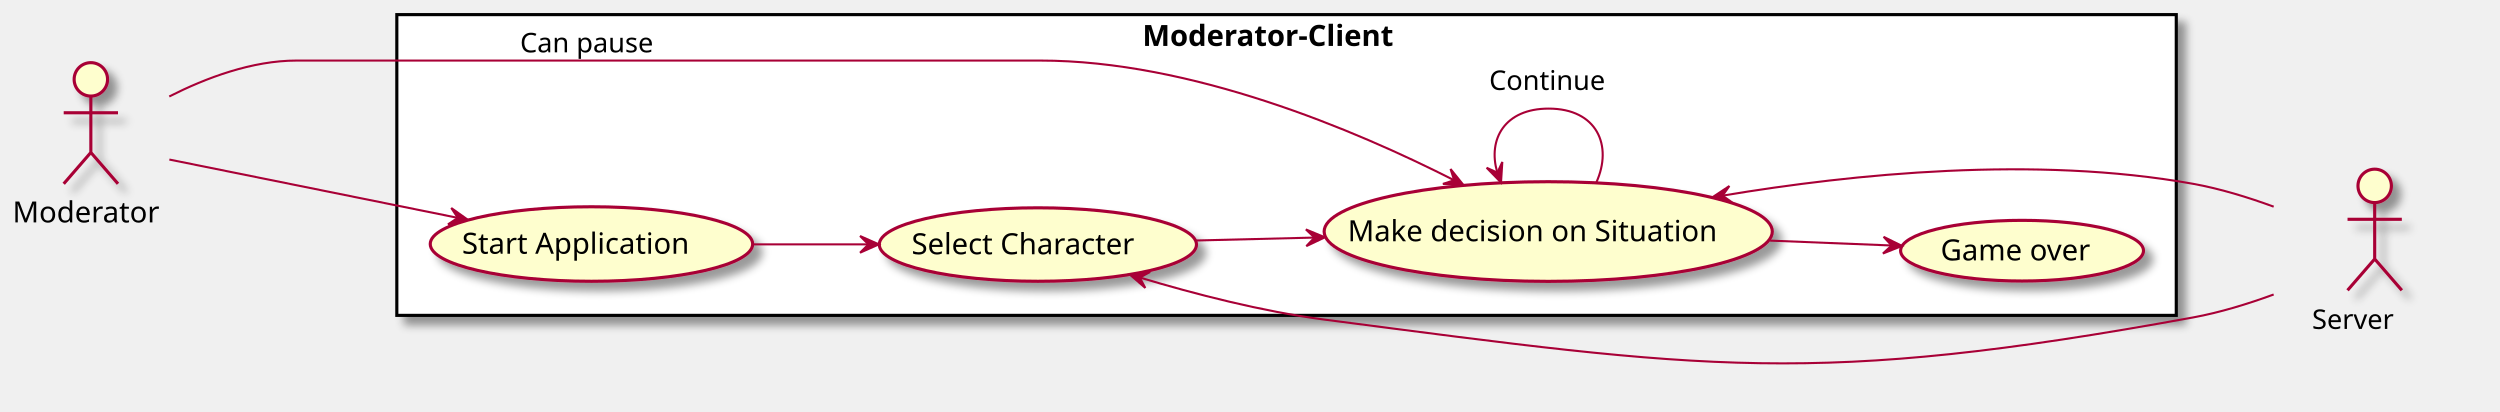
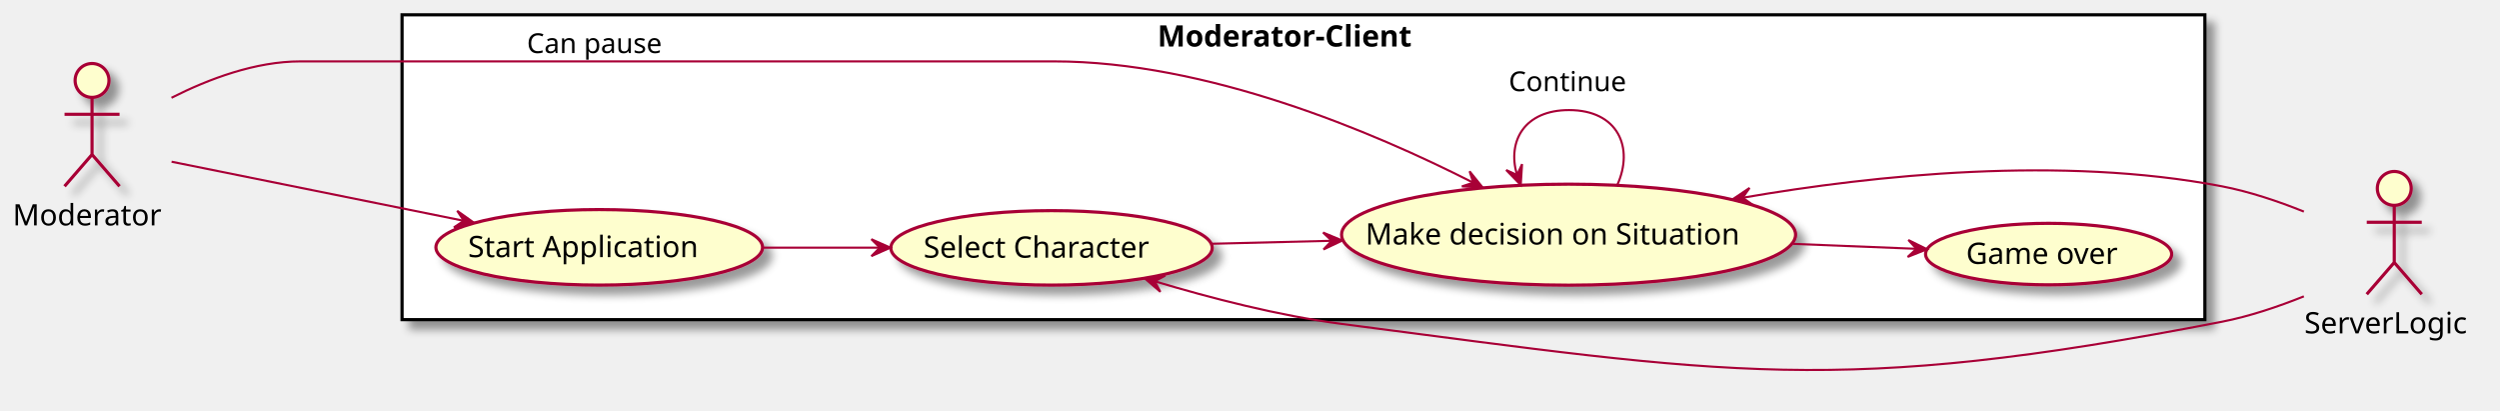
- <svg xmlns="http://www.w3.org/2000/svg" contentScriptType="application/ecmascript" contentStyleType="text/css" height="197px" preserveAspectRatio="none" style="width:1197px;height:197px;" version="1.1" viewBox="0 0 1197 197" width="1197px" zoomAndPan="magnify">
+ <svg xmlns="http://www.w3.org/2000/svg" contentScriptType="application/ecmascript" contentStyleType="text/css" height="194px" preserveAspectRatio="none" style="width:1181px;height:194px;" version="1.1" viewBox="0 0 1181 194" width="1181px" zoomAndPan="magnify">
  <defs>
-     <filter height="300%" id="f15ntptdnfn7st" width="300%" x="-1" y="-1">
+     <filter height="300%" id="f1egu9pgrgs4il" width="300%" x="-1" y="-1">
      <feGaussianBlur result="blurOut" stdDeviation="2.0" />
      <feColorMatrix in="blurOut" result="blurOut2" type="matrix" values="0 0 0 0 0 0 0 0 0 0 0 0 0 0 0 0 0 0 .4 0" />
      <feOffset dx="4.0" dy="4.0" in="blurOut2" result="blurOut3" />
      <feBlend in="SourceGraphic" in2="blurOut3" mode="normal" />
    </filter>
  </defs>
  <g>
-     <rect fill="#FFFFFF" filter="url(#f15ntptdnfn7st)" height="144" style="stroke: #000000; stroke-width: 1.5;" width="852" x="190" y="7" />
+     <rect fill="#FFFFFF" filter="url(#f1egu9pgrgs4il)" height="144" style="stroke:#000000;stroke-width:1.5;" width="852" x="190" y="7" />
    <text fill="#000000" font-family="sans-serif" font-size="14" font-weight="bold" lengthAdjust="spacingAndGlyphs" textLength="138" x="547" y="21.995">Moderator-Client</text>
-     <ellipse cx="283.188" cy="116.838" fill="#FEFECE" filter="url(#f15ntptdnfn7st)" rx="77.188" ry="17.838" style="stroke: #A80036; stroke-width: 1.5;" />
+     <ellipse cx="283.188" cy="116.837" fill="#FEFECE" filter="url(#f1egu9pgrgs4il)" rx="77.188" ry="17.838" style="stroke:#A80036;stroke-width:1.5;" />
    <text fill="#000000" font-family="sans-serif" font-size="14" lengthAdjust="spacingAndGlyphs" textLength="124" x="221.188" y="121.486">Start Application</text>
-     <ellipse cx="496.94" cy="117.088" fill="#FEFECE" filter="url(#f15ntptdnfn7st)" rx="75.939" ry="17.588" style="stroke: #A80036; stroke-width: 1.5;" />
+     <ellipse cx="496.94" cy="117.088" fill="#FEFECE" filter="url(#f1egu9pgrgs4il)" rx="75.939" ry="17.588" style="stroke:#A80036;stroke-width:1.5;" />
    <text fill="#000000" font-family="sans-serif" font-size="14" lengthAdjust="spacingAndGlyphs" textLength="121" x="436.44" y="121.736">Select Character</text>
-     <ellipse cx="741.288" cy="110.858" fill="#FEFECE" filter="url(#f15ntptdnfn7st)" rx="107.288" ry="23.858" style="stroke: #A80036; stroke-width: 1.5;" />
+     <ellipse cx="741.288" cy="110.857" fill="#FEFECE" filter="url(#f1egu9pgrgs4il)" rx="107.288" ry="23.858" style="stroke:#A80036;stroke-width:1.5;" />
    <text fill="#000000" font-family="sans-serif" font-size="14" lengthAdjust="spacingAndGlyphs" textLength="192" x="645.288" y="115.506">Make decision on Situation</text>
-     <ellipse cx="968.154" cy="120.024" fill="#FEFECE" filter="url(#f15ntptdnfn7st)" rx="58.154" ry="14.524" style="stroke: #A80036; stroke-width: 1.5;" />
+     <ellipse cx="968.154" cy="120.023" fill="#FEFECE" filter="url(#f1egu9pgrgs4il)" rx="58.154" ry="14.524" style="stroke:#A80036;stroke-width:1.5;" />
    <text fill="#000000" font-family="sans-serif" font-size="14" lengthAdjust="spacingAndGlyphs" textLength="78" x="929.154" y="124.672">Game over</text>
-     <ellipse cx="1137" cy="89" fill="#FEFECE" filter="url(#f15ntptdnfn7st)" rx="8" ry="8" style="stroke: #A80036; stroke-width: 1.5;" />
-     <path d="M1137,97 L1137,124 M1124,105 L1150,105 M1137,124 L1124,139 M1137,124 L1150,139 " fill="none" filter="url(#f15ntptdnfn7st)" style="stroke: #A80036; stroke-width: 1.5;" />
-     <text fill="#000000" font-family="sans-serif" font-size="13" lengthAdjust="spacingAndGlyphs" textLength="60" x="1107" y="157.495">Server</text>
-     <ellipse cx="43.5" cy="38" fill="#FEFECE" filter="url(#f15ntptdnfn7st)" rx="8" ry="8" style="stroke: #A80036; stroke-width: 1.5;" />
-     <path d="M43.5,46 L43.5,73 M30.5,54 L56.5,54 M43.5,73 L30.5,88 M43.5,73 L56.5,88 " fill="none" filter="url(#f15ntptdnfn7st)" style="stroke: #A80036; stroke-width: 1.5;" />
+     <ellipse cx="1131.5" cy="89" fill="#FEFECE" filter="url(#f1egu9pgrgs4il)" rx="8" ry="8" style="stroke:#A80036;stroke-width:1.5;" />
+     <path d="M1131.5,97 L1131.5,124 M1118.5,105 L1144.5,105 M1131.5,124 L1118.5,139 M1131.5,124 L1144.5,139 " fill="none" filter="url(#f1egu9pgrgs4il)" style="stroke:#A80036;stroke-width:1.5;" />
+     <text fill="#000000" font-family="sans-serif" font-size="14" lengthAdjust="spacingAndGlyphs" textLength="85" x="1089" y="157.495">ServerLogic</text>
+     <ellipse cx="43.5" cy="38" fill="#FEFECE" filter="url(#f1egu9pgrgs4il)" rx="8" ry="8" style="stroke:#A80036;stroke-width:1.5;" />
+     <path d="M43.5,46 L43.5,73 M30.5,54 L56.5,54 M43.5,73 L30.5,88 M43.5,73 L56.5,88 " fill="none" filter="url(#f1egu9pgrgs4il)" style="stroke:#A80036;stroke-width:1.5;" />
    <text fill="#000000" font-family="sans-serif" font-size="14" lengthAdjust="spacingAndGlyphs" textLength="75" x="6" y="106.495">Moderator</text>
-     <path d="M545.978,132.951 C571.749,140.688 604.255,149.13 634,153 C817.344,176.855 868.118,185.209 1050,152 C1062.85,149.654 1076.29,145.527 1088.63,141.002 " fill="none" id="CHAR-backto-SC" style="stroke: #A80036; stroke-width: 1.0;" />
-     <polygon fill="#A80036" points="540.916,131.415,548.365,137.857,545.7,132.868,550.69,130.202,540.916,131.415" style="stroke: #A80036; stroke-width: 1.0;" />
-     <path d="M825.016,93.633 C887.265,83.231 974.539,74.416 1050,88 C1062.86,90.314 1076.3,94.43 1088.64,98.954 " fill="none" id="MDOCS-backto-SC" style="stroke: #A80036; stroke-width: 1.0;" />
-     <polygon fill="#A80036" points="819.826,94.514,829.369,96.951,824.755,93.677,828.029,89.063,819.826,94.514" style="stroke: #A80036; stroke-width: 1.0;" />
-     <path d="M360.237,117 C378.249,117 397.509,117 415.695,117 " fill="none" id="START-to-CHAR" style="stroke: #A80036; stroke-width: 1.0;" />
-     <polygon fill="#A80036" points="420.794,117,411.794,113,415.794,117,411.794,121,420.794,117" style="stroke: #A80036; stroke-width: 1.0;" />
-     <path d="M572.737,115.151 C590.545,114.71 609.932,114.231 628.995,113.759 " fill="none" id="CHAR-to-MDOCS" style="stroke: #A80036; stroke-width: 1.0;" />
-     <polygon fill="#A80036" points="634.362,113.626,625.265,109.851,629.364,113.751,625.464,117.849,634.362,113.626" style="stroke: #A80036; stroke-width: 1.0;" />
-     <path d="M81.089,76.395 C117.799,83.814 175.056,95.386 219.069,104.281 " fill="none" id="P-to-START" style="stroke: #A80036; stroke-width: 1.0;" />
-     <polygon fill="#A80036" points="224.097,105.298,216.069,99.593,219.196,104.306,214.483,107.434,224.097,105.298" style="stroke: #A80036; stroke-width: 1.0;" />
-     <path d="M81.043,46.196 C98.768,37.213 120.776,29 142,29 C142,29 142,29 498,29 C570.33,29 648.704,62.142 696.204,86.286 " fill="none" id="P-to-MDOCS" style="stroke: #A80036; stroke-width: 1.0;" />
-     <polygon fill="#A80036" points="700.703,88.593,694.52,80.927,696.254,86.312,690.869,88.046,700.703,88.593" style="stroke: #A80036; stroke-width: 1.0;" />
+     <path d="M545.978,132.951 C571.749,140.687 604.255,149.13 634,153 C817.344,176.855 868.496,187.221 1050,152 C1062.99,149.478 1076.56,144.909 1088.78,139.998 " fill="none" id="CHAR-backto-SC" style="stroke:#A80036;stroke-width:1.0;" />
+     <polygon fill="#A80036" points="540.916,131.414,548.365,137.857,545.7,132.867,550.69,130.202,540.916,131.414" style="stroke:#A80036;stroke-width:1.0;" />
+     <path d="M823.841,93.364 C886.216,82.617 974.182,73.483 1050,88 C1063,90.489 1076.57,95.048 1088.79,99.959 " fill="none" id="MDOCS-backto-SC" style="stroke:#A80036;stroke-width:1.0;" />
+     <polygon fill="#A80036" points="818.642,94.274,828.197,96.663,823.567,93.412,826.818,88.783,818.642,94.274" style="stroke:#A80036;stroke-width:1.0;" />
+     <path d="M360.237,117 C378.249,117 397.509,117 415.695,117 " fill="none" id="START-to-CHAR" style="stroke:#A80036;stroke-width:1.0;" />
+     <polygon fill="#A80036" points="420.794,117,411.794,113,415.794,117,411.794,121,420.794,117" style="stroke:#A80036;stroke-width:1.0;" />
+     <path d="M572.737,115.151 C590.545,114.71 609.932,114.23 628.995,113.759 " fill="none" id="CHAR-to-MDOCS" style="stroke:#A80036;stroke-width:1.0;" />
+     <polygon fill="#A80036" points="634.362,113.626,625.265,109.851,629.364,113.75,625.464,117.848,634.362,113.626" style="stroke:#A80036;stroke-width:1.0;" />
+     <path d="M81.089,76.394 C117.799,83.814 175.056,95.386 219.069,104.281 " fill="none" id="P-to-START" style="stroke:#A80036;stroke-width:1.0;" />
+     <polygon fill="#A80036" points="224.097,105.297,216.069,99.592,219.196,104.306,214.483,107.433,224.097,105.297" style="stroke:#A80036;stroke-width:1.0;" />
+     <path d="M81.043,46.195 C98.768,37.213 120.776,29 142,29 C142,29 142,29 498,29 C570.33,29 648.704,62.142 696.204,86.286 " fill="none" id="P-to-MDOCS" style="stroke:#A80036;stroke-width:1.0;" />
+     <polygon fill="#A80036" points="700.703,88.593,694.52,80.927,696.254,86.311,690.869,88.046,700.703,88.593" style="stroke:#A80036;stroke-width:1.0;" />
    <text fill="#000000" font-family="sans-serif" font-size="13" lengthAdjust="spacingAndGlyphs" textLength="68" x="249" y="25.067">Can pause</text>
-     <path d="M716.852,82.429 C712.277,66.583 720.493,52 741.5,52 C764.68,52 772.286,69.756 764.318,87.373 " fill="none" id="MDOCS-backto-MDOCS" style="stroke: #A80036; stroke-width: 1.0;" />
-     <polygon fill="#A80036" points="718.682,87.373,719.309,77.544,716.946,82.684,711.806,80.321,718.682,87.373" style="stroke: #A80036; stroke-width: 1.0;" />
+     <path d="M716.852,82.429 C712.277,66.582 720.493,52 741.5,52 C764.68,52 772.286,69.755 764.318,87.372 " fill="none" id="MDOCS-backto-MDOCS" style="stroke:#A80036;stroke-width:1.0;" />
+     <polygon fill="#A80036" points="718.682,87.372,719.309,77.543,716.946,82.683,711.806,80.321,718.682,87.372" style="stroke:#A80036;stroke-width:1.0;" />
    <text fill="#000000" font-family="sans-serif" font-size="13" lengthAdjust="spacingAndGlyphs" textLength="57" x="713" y="43.067">Continue</text>
-     <path d="M847.52,115.21 C867.443,116.009 887.671,116.82 905.68,117.542 " fill="none" id="MDOCS-to-GO" style="stroke: #A80036; stroke-width: 1.0;" />
-     <polygon fill="#A80036" points="910.699,117.743,901.866,113.386,905.703,117.543,901.546,121.38,910.699,117.743" style="stroke: #A80036; stroke-width: 1.0;" />
+     <path d="M847.52,115.21 C867.443,116.009 887.671,116.82 905.68,117.541 " fill="none" id="MDOCS-to-GO" style="stroke:#A80036;stroke-width:1.0;" />
+     <polygon fill="#A80036" points="910.699,117.743,901.866,113.386,905.703,117.543,901.546,121.379,910.699,117.743" style="stroke:#A80036;stroke-width:1.0;" />
  </g>
</svg>
